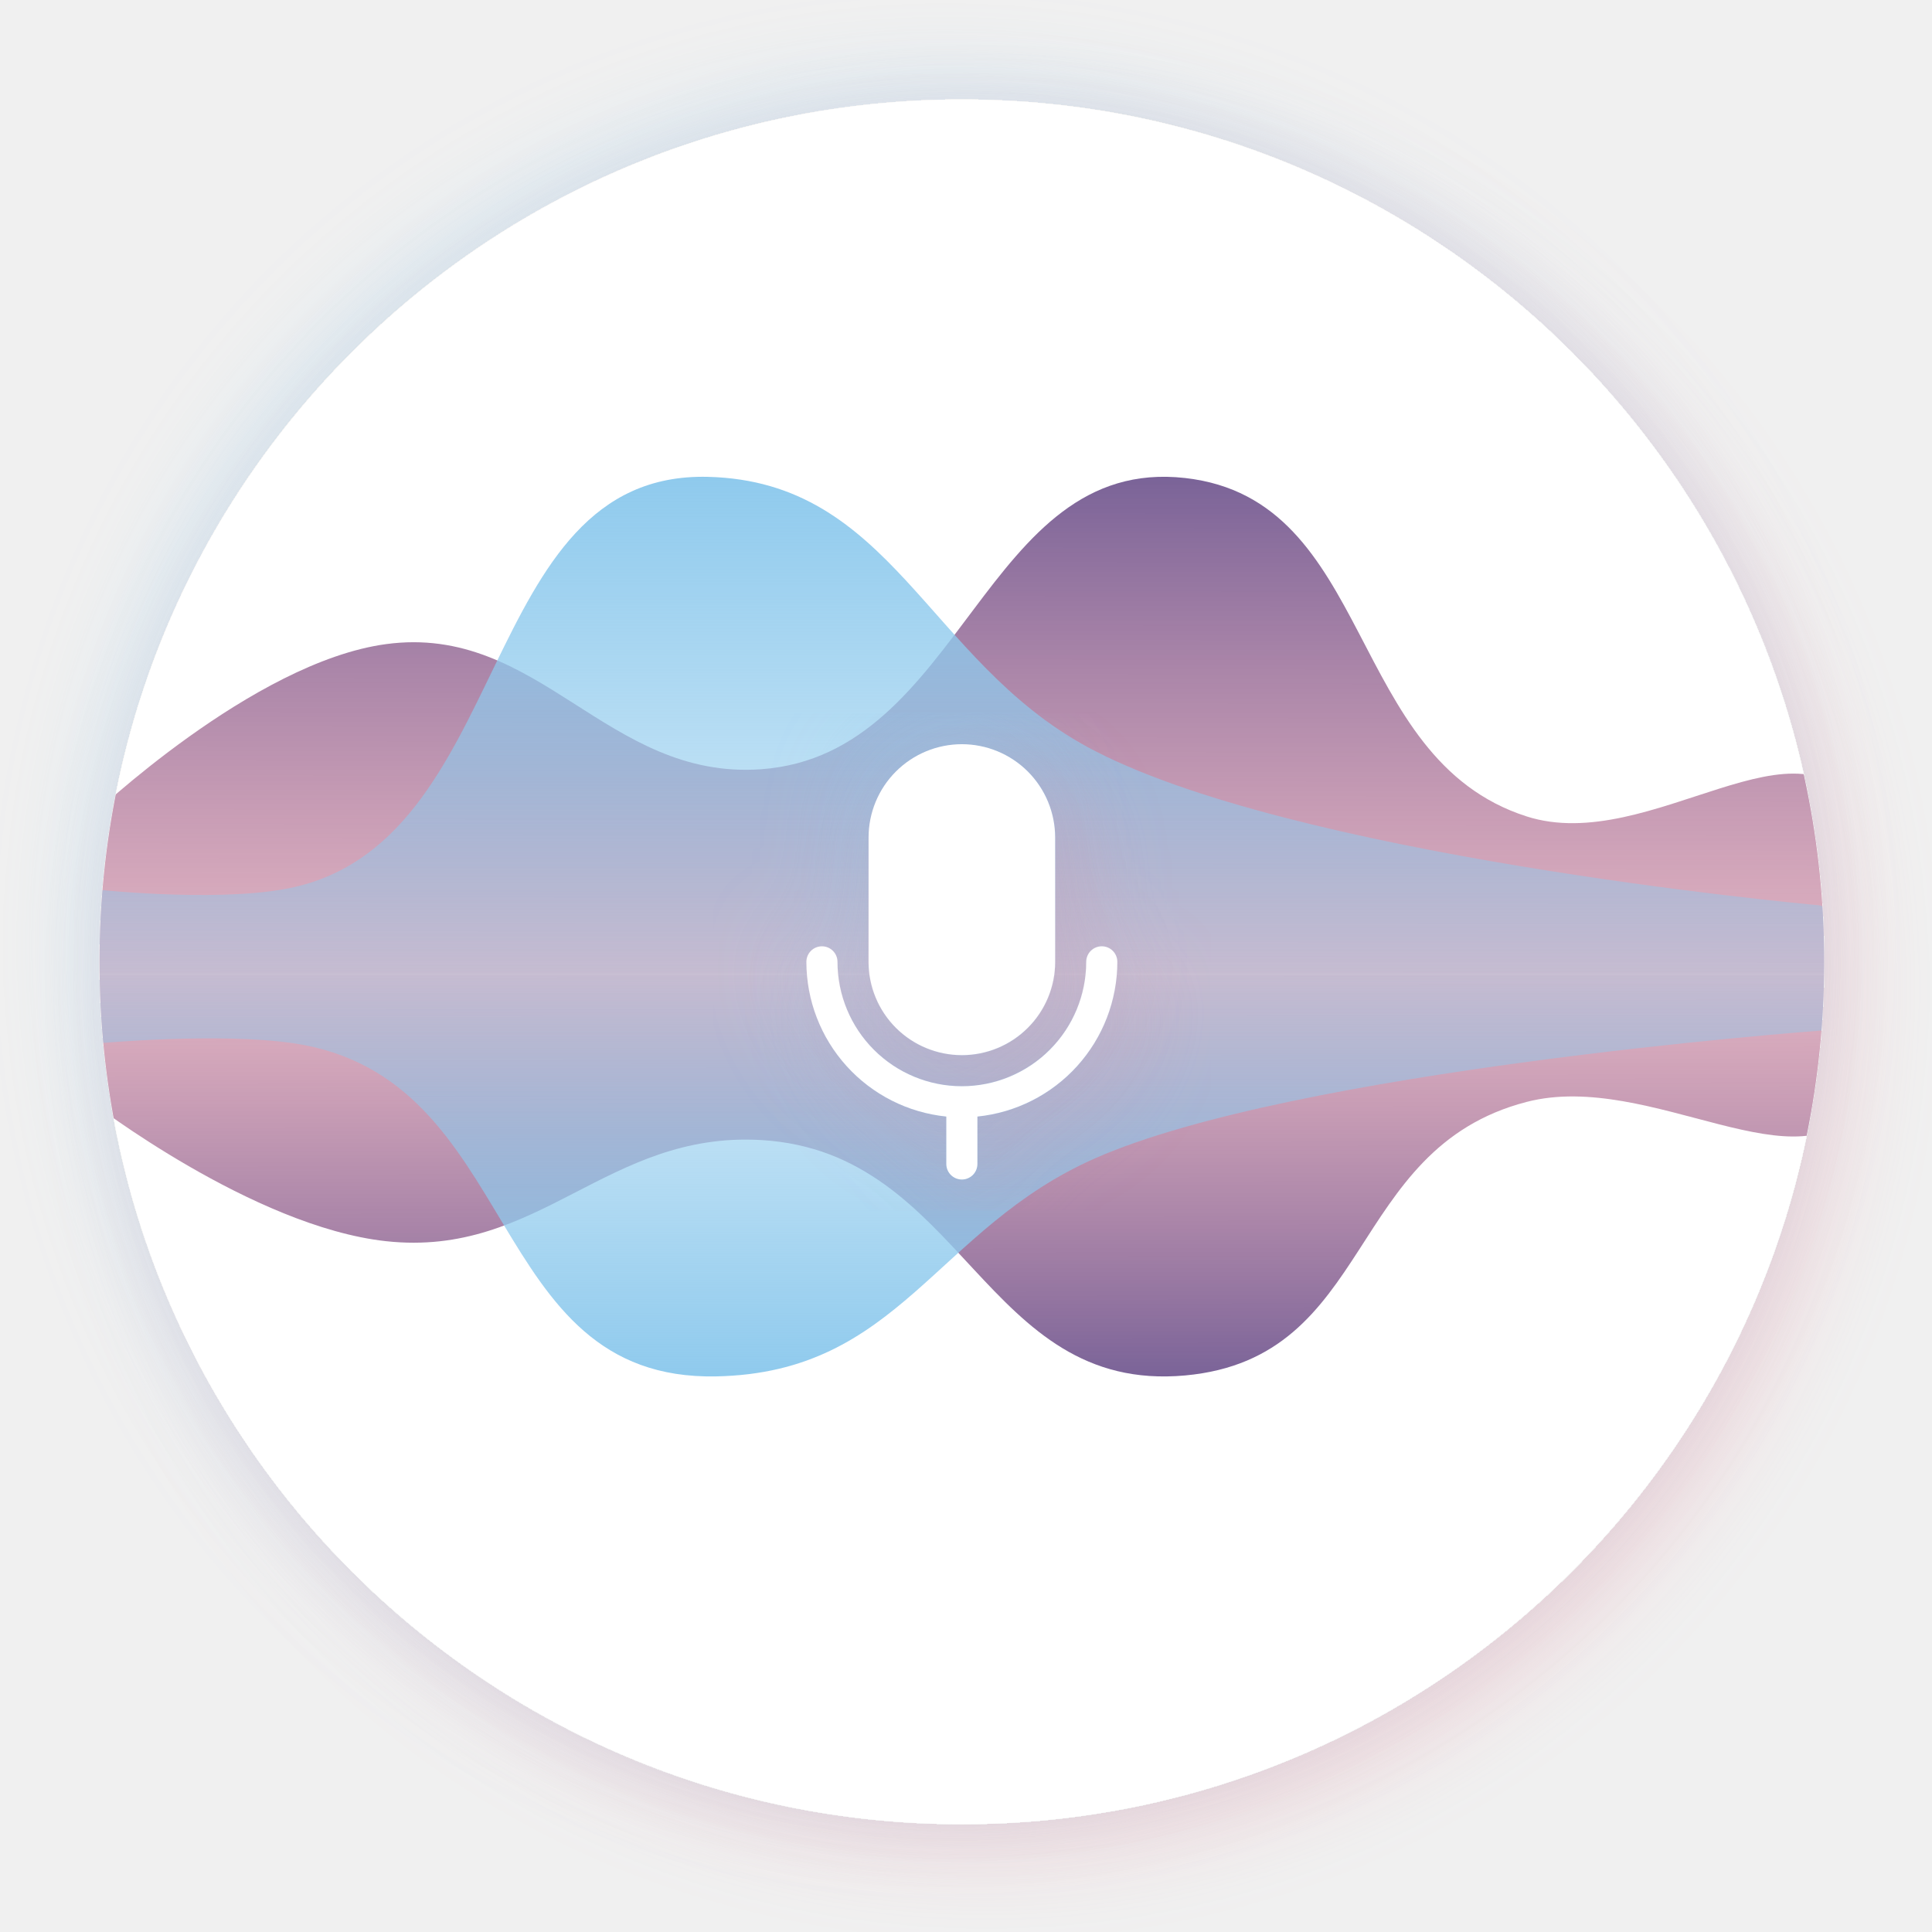
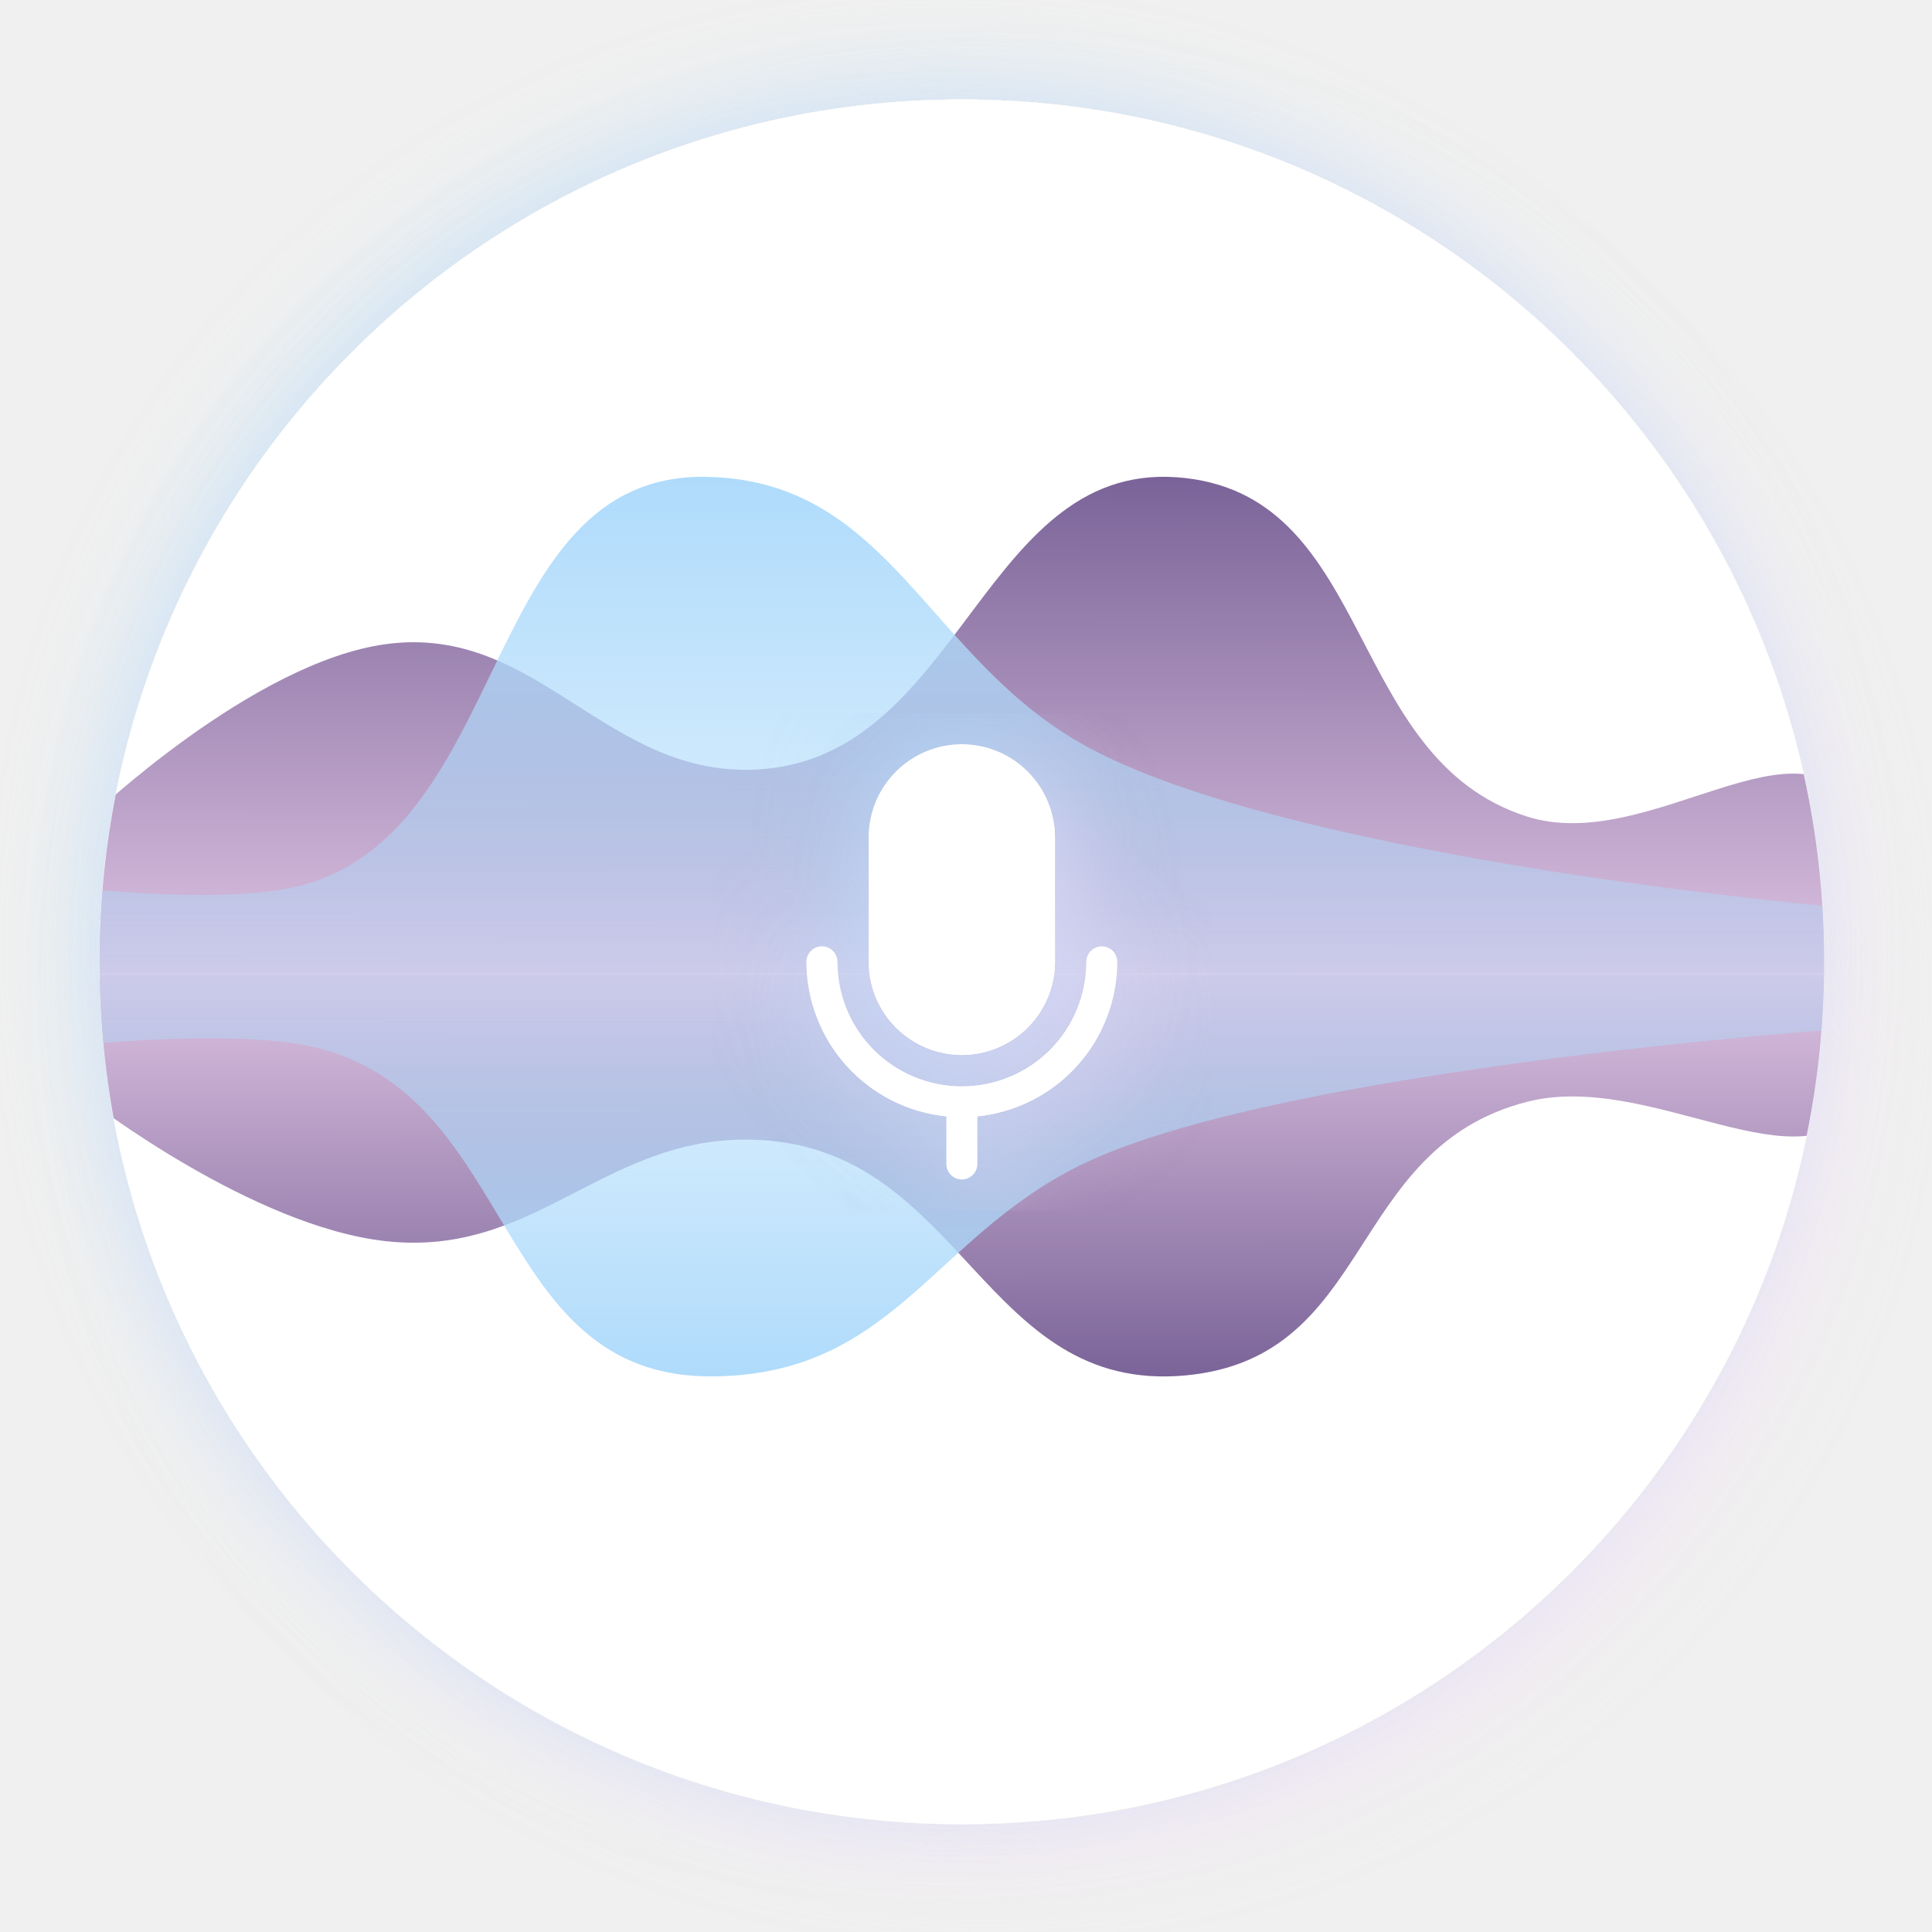
<svg xmlns="http://www.w3.org/2000/svg" width="466" height="466" viewBox="0 0 466 466" fill="none">
-   <g filter="url(#filter0_dd_157_10276)">
-     <g clip-path="url(#clip0_157_10276)">
+   <g filter="url(#filter0_dd_157_25234)">
+     <g clip-path="url(#clip0_157_25234)">
      <rect x="24" y="24" width="416" height="416" rx="208" fill="white" />
-       <path d="M449.006 235H22V196.914C22 196.914 60.961 159.713 93.082 155.365C130.11 150.353 146.311 188.207 183.597 185.537C232.449 182.04 237.222 109.786 285.874 115.3C331.601 120.482 324.509 182.892 368.207 196.914C398.156 206.524 435.183 169.478 449.006 196.914C455.743 210.284 449.006 235 449.006 235Z" fill="url(#paint0_linear_157_10276)" />
-       <path d="M449.006 235H22V265.786C22 265.786 60.961 295.857 93.082 299.372C130.11 303.423 146.311 272.825 183.597 274.982C232.449 277.81 237.222 336.214 285.874 331.757C331.601 327.569 324.509 277.121 368.207 265.786C398.156 258.018 435.183 287.963 449.006 265.786C455.743 254.979 449.006 235 449.006 235Z" fill="url(#paint1_linear_157_10276)" />
-       <path d="M441.179 235H22V214.431C22 214.431 50.798 217.69 68.743 214.431C124.139 204.372 114.442 113.614 170.773 115.016C215.004 116.117 223.614 159.138 262.249 180.15C310.346 206.309 433.137 217.86 438.666 218.349C444.195 218.839 441.179 235 441.179 235Z" fill="url(#paint2_linear_157_10276)" />
-       <path d="M443.179 235H24V251.626C24 251.626 52.798 248.992 70.743 251.626C126.139 259.758 116.442 333.12 172.773 331.987C217.004 331.097 225.614 296.322 264.249 279.337C312.346 258.192 435.137 248.855 440.666 248.459C446.195 248.063 443.179 235 443.179 235Z" fill="url(#paint3_linear_157_10276)" />
-       <g clip-path="url(#clip1_157_10276)">
-         <g filter="url(#filter1_dd_157_10276)">
+       <path d="M449.006 235H22V196.914C22 196.914 60.961 159.713 93.082 155.365C130.11 150.353 146.311 188.207 183.597 185.537C232.449 182.04 237.222 109.786 285.874 115.3C331.601 120.482 324.509 182.892 368.207 196.914C398.156 206.524 435.183 169.478 449.006 196.914C455.743 210.284 449.006 235 449.006 235Z" fill="url(#paint0_linear_157_25234)" />
+       <path d="M449.006 235H22V265.786C22 265.786 60.961 295.857 93.082 299.372C130.11 303.423 146.311 272.825 183.597 274.982C232.449 277.81 237.222 336.214 285.874 331.757C331.601 327.569 324.509 277.121 368.207 265.786C398.156 258.018 435.183 287.963 449.006 265.786C455.743 254.979 449.006 235 449.006 235Z" fill="url(#paint1_linear_157_25234)" />
+       <path d="M441.179 235H22V214.431C22 214.431 50.798 217.69 68.743 214.431C124.139 204.372 114.442 113.614 170.773 115.016C215.004 116.117 223.614 159.138 262.249 180.15C310.346 206.309 433.137 217.86 438.666 218.349C444.195 218.839 441.179 235 441.179 235Z" fill="url(#paint2_linear_157_25234)" />
+       <path d="M443.179 235H24V251.626C24 251.626 52.798 248.992 70.743 251.626C126.139 259.758 116.442 333.12 172.773 331.987C217.004 331.097 225.614 296.322 264.249 279.337C312.346 258.192 435.137 248.855 440.666 248.459C446.195 248.063 443.179 235 443.179 235Z" fill="url(#paint3_linear_157_25234)" />
+       <g clip-path="url(#clip1_157_25234)">
+         <g filter="url(#filter1_dd_157_25234)">
          <path d="M209.5 232V202C209.5 196.033 211.871 190.31 216.09 186.09C220.31 181.871 226.033 179.5 232 179.5C237.967 179.5 243.69 181.871 247.91 186.09C252.129 190.31 254.5 196.033 254.5 202V232C254.5 237.967 252.129 243.69 247.91 247.91C243.69 252.129 237.967 254.5 232 254.5C226.033 254.5 220.31 252.129 216.09 247.91C211.871 243.69 209.5 237.967 209.5 232ZM269.5 232C269.5 231.005 269.105 230.052 268.402 229.348C267.698 228.645 266.745 228.25 265.75 228.25C264.755 228.25 263.802 228.645 263.098 229.348C262.395 230.052 262 231.005 262 232C262 239.956 258.839 247.587 253.213 253.213C247.587 258.839 239.956 262 232 262C224.044 262 216.413 258.839 210.787 253.213C205.161 247.587 202 239.956 202 232C202 231.005 201.605 230.052 200.902 229.348C200.198 228.645 199.245 228.25 198.25 228.25C197.255 228.25 196.302 228.645 195.598 229.348C194.895 230.052 194.5 231.005 194.5 232C194.511 241.293 197.968 250.252 204.202 257.144C210.436 264.036 219.005 268.372 228.25 269.312V280.75C228.25 281.745 228.645 282.698 229.348 283.402C230.052 284.105 231.005 284.5 232 284.5C232.995 284.5 233.948 284.105 234.652 283.402C235.355 282.698 235.75 281.745 235.75 280.75V269.312C244.995 268.372 253.564 264.036 259.798 257.144C266.032 250.252 269.489 241.293 269.5 232Z" fill="white" />
        </g>
      </g>
    </g>
  </g>
  <defs>
-     <filter id="filter0_dd_157_10276" x="0" y="0" width="466" height="466" filterUnits="userSpaceOnUse" color-interpolation-filters="sRGB">
+     <filter id="filter0_dd_157_25234" x="0" y="0" width="466" height="466" filterUnits="userSpaceOnUse" color-interpolation-filters="sRGB">
      <feFlood flood-opacity="0" result="BackgroundImageFix" />
      <feColorMatrix in="SourceAlpha" type="matrix" values="0 0 0 0 0 0 0 0 0 0 0 0 0 0 0 0 0 0 127 0" result="hardAlpha" />
      <feOffset dx="6" dy="6" />
      <feGaussianBlur stdDeviation="10" />
      <feComposite in2="hardAlpha" operator="out" />
-       <feColorMatrix type="matrix" values="0 0 0 0 0.91 0 0 0 0 0.549 0 0 0 0 0.608 0 0 0 0.3 0" />
-       <feBlend mode="normal" in2="BackgroundImageFix" result="effect1_dropShadow_157_10276" />
+       <feColorMatrix type="matrix" values="0 0 0 0 0.984 0 0 0 0 0.875 0 0 0 0 0.969 0 0 0 0.5 0" />
+       <feBlend mode="normal" in2="BackgroundImageFix" result="effect1_dropShadow_157_25234" />
      <feColorMatrix in="SourceAlpha" type="matrix" values="0 0 0 0 0 0 0 0 0 0 0 0 0 0 0 0 0 0 127 0" result="hardAlpha" />
      <feOffset dx="-4" dy="-4" />
      <feGaussianBlur stdDeviation="10" />
      <feComposite in2="hardAlpha" operator="out" />
-       <feColorMatrix type="matrix" values="0 0 0 0 0.561 0 0 0 0 0.792 0 0 0 0 0.929 0 0 0 0.3 0" />
-       <feBlend mode="normal" in2="effect1_dropShadow_157_10276" result="effect2_dropShadow_157_10276" />
-       <feBlend mode="normal" in="SourceGraphic" in2="effect2_dropShadow_157_10276" result="shape" />
+       <feColorMatrix type="matrix" values="0 0 0 0 0.686 0 0 0 0 0.859 0 0 0 0 0.984 0 0 0 0.5 0" />
+       <feBlend mode="normal" in2="effect1_dropShadow_157_25234" result="effect2_dropShadow_157_25234" />
+       <feBlend mode="normal" in="SourceGraphic" in2="effect2_dropShadow_157_25234" result="shape" />
    </filter>
-     <filter id="filter1_dd_157_10276" x="170.5" y="155.5" width="125" height="155" filterUnits="userSpaceOnUse" color-interpolation-filters="sRGB">
+     <filter id="filter1_dd_157_25234" x="170.5" y="155.5" width="125" height="155" filterUnits="userSpaceOnUse" color-interpolation-filters="sRGB">
      <feFlood flood-opacity="0" result="BackgroundImageFix" />
      <feColorMatrix in="SourceAlpha" type="matrix" values="0 0 0 0 0 0 0 0 0 0 0 0 0 0 0 0 0 0 127 0" result="hardAlpha" />
      <feOffset dx="6" dy="6" />
      <feGaussianBlur stdDeviation="10" />
      <feComposite in2="hardAlpha" operator="out" />
-       <feColorMatrix type="matrix" values="0 0 0 0 0.91 0 0 0 0 0.549 0 0 0 0 0.608 0 0 0 0.3 0" />
-       <feBlend mode="normal" in2="BackgroundImageFix" result="effect1_dropShadow_157_10276" />
+       <feColorMatrix type="matrix" values="0 0 0 0 0.984 0 0 0 0 0.875 0 0 0 0 0.969 0 0 0 0.5 0" />
+       <feBlend mode="normal" in2="BackgroundImageFix" result="effect1_dropShadow_157_25234" />
      <feColorMatrix in="SourceAlpha" type="matrix" values="0 0 0 0 0 0 0 0 0 0 0 0 0 0 0 0 0 0 127 0" result="hardAlpha" />
      <feOffset dx="-4" dy="-4" />
      <feGaussianBlur stdDeviation="10" />
      <feComposite in2="hardAlpha" operator="out" />
-       <feColorMatrix type="matrix" values="0 0 0 0 0.561 0 0 0 0 0.792 0 0 0 0 0.929 0 0 0 0.3 0" />
-       <feBlend mode="normal" in2="effect1_dropShadow_157_10276" result="effect2_dropShadow_157_10276" />
-       <feBlend mode="normal" in="SourceGraphic" in2="effect2_dropShadow_157_10276" result="shape" />
+       <feColorMatrix type="matrix" values="0 0 0 0 0.686 0 0 0 0 0.859 0 0 0 0 0.984 0 0 0 0.5 0" />
+       <feBlend mode="normal" in2="effect1_dropShadow_157_25234" result="effect2_dropShadow_157_25234" />
+       <feBlend mode="normal" in="SourceGraphic" in2="effect2_dropShadow_157_25234" result="shape" />
    </filter>
-     <linearGradient id="paint0_linear_157_10276" x1="237" y1="115" x2="236.796" y2="270.808" gradientUnits="userSpaceOnUse">
+     <linearGradient id="paint0_linear_157_25234" x1="237" y1="115" x2="236.796" y2="270.808" gradientUnits="userSpaceOnUse">
      <stop stop-color="#7A6398" />
-       <stop offset="1" stop-color="#E88C9B" stop-opacity="0.48" />
+       <stop offset="1" stop-color="#FBDFF7" />
    </linearGradient>
-     <linearGradient id="paint1_linear_157_10276" x1="237" y1="332" x2="236.866" y2="206.055" gradientUnits="userSpaceOnUse">
+     <linearGradient id="paint1_linear_157_25234" x1="237" y1="332" x2="236.866" y2="206.055" gradientUnits="userSpaceOnUse">
      <stop stop-color="#7A6398" />
-       <stop offset="1" stop-color="#E88C9B" stop-opacity="0.48" />
+       <stop offset="1" stop-color="#FBDFF7" />
    </linearGradient>
-     <linearGradient id="paint2_linear_157_10276" x1="230.333" y1="115" x2="230.333" y2="235" gradientUnits="userSpaceOnUse">
-       <stop stop-color="#8FCAED" />
-       <stop offset="1" stop-color="#8FCAED" stop-opacity="0.34" />
+     <linearGradient id="paint2_linear_157_25234" x1="230.333" y1="115" x2="230.333" y2="235" gradientUnits="userSpaceOnUse">
+       <stop stop-color="#AFDBFB" />
+       <stop offset="1" stop-color="#AFDBFB" stop-opacity="0.34" />
    </linearGradient>
-     <linearGradient id="paint3_linear_157_10276" x1="232.333" y1="332" x2="232.333" y2="235" gradientUnits="userSpaceOnUse">
-       <stop stop-color="#8FCAED" />
-       <stop offset="1" stop-color="#8FCAED" stop-opacity="0.34" />
+     <linearGradient id="paint3_linear_157_25234" x1="232.333" y1="332" x2="232.333" y2="235" gradientUnits="userSpaceOnUse">
+       <stop stop-color="#AFDBFB" />
+       <stop offset="1" stop-color="#AFDBFB" stop-opacity="0.34" />
    </linearGradient>
-     <clipPath id="clip0_157_10276">
+     <clipPath id="clip0_157_25234">
      <rect x="24" y="24" width="416" height="416" rx="208" fill="white" />
    </clipPath>
-     <clipPath id="clip1_157_10276">
+     <clipPath id="clip1_157_25234">
      <rect width="120" height="120" fill="white" transform="translate(172 172)" />
    </clipPath>
  </defs>
</svg>
